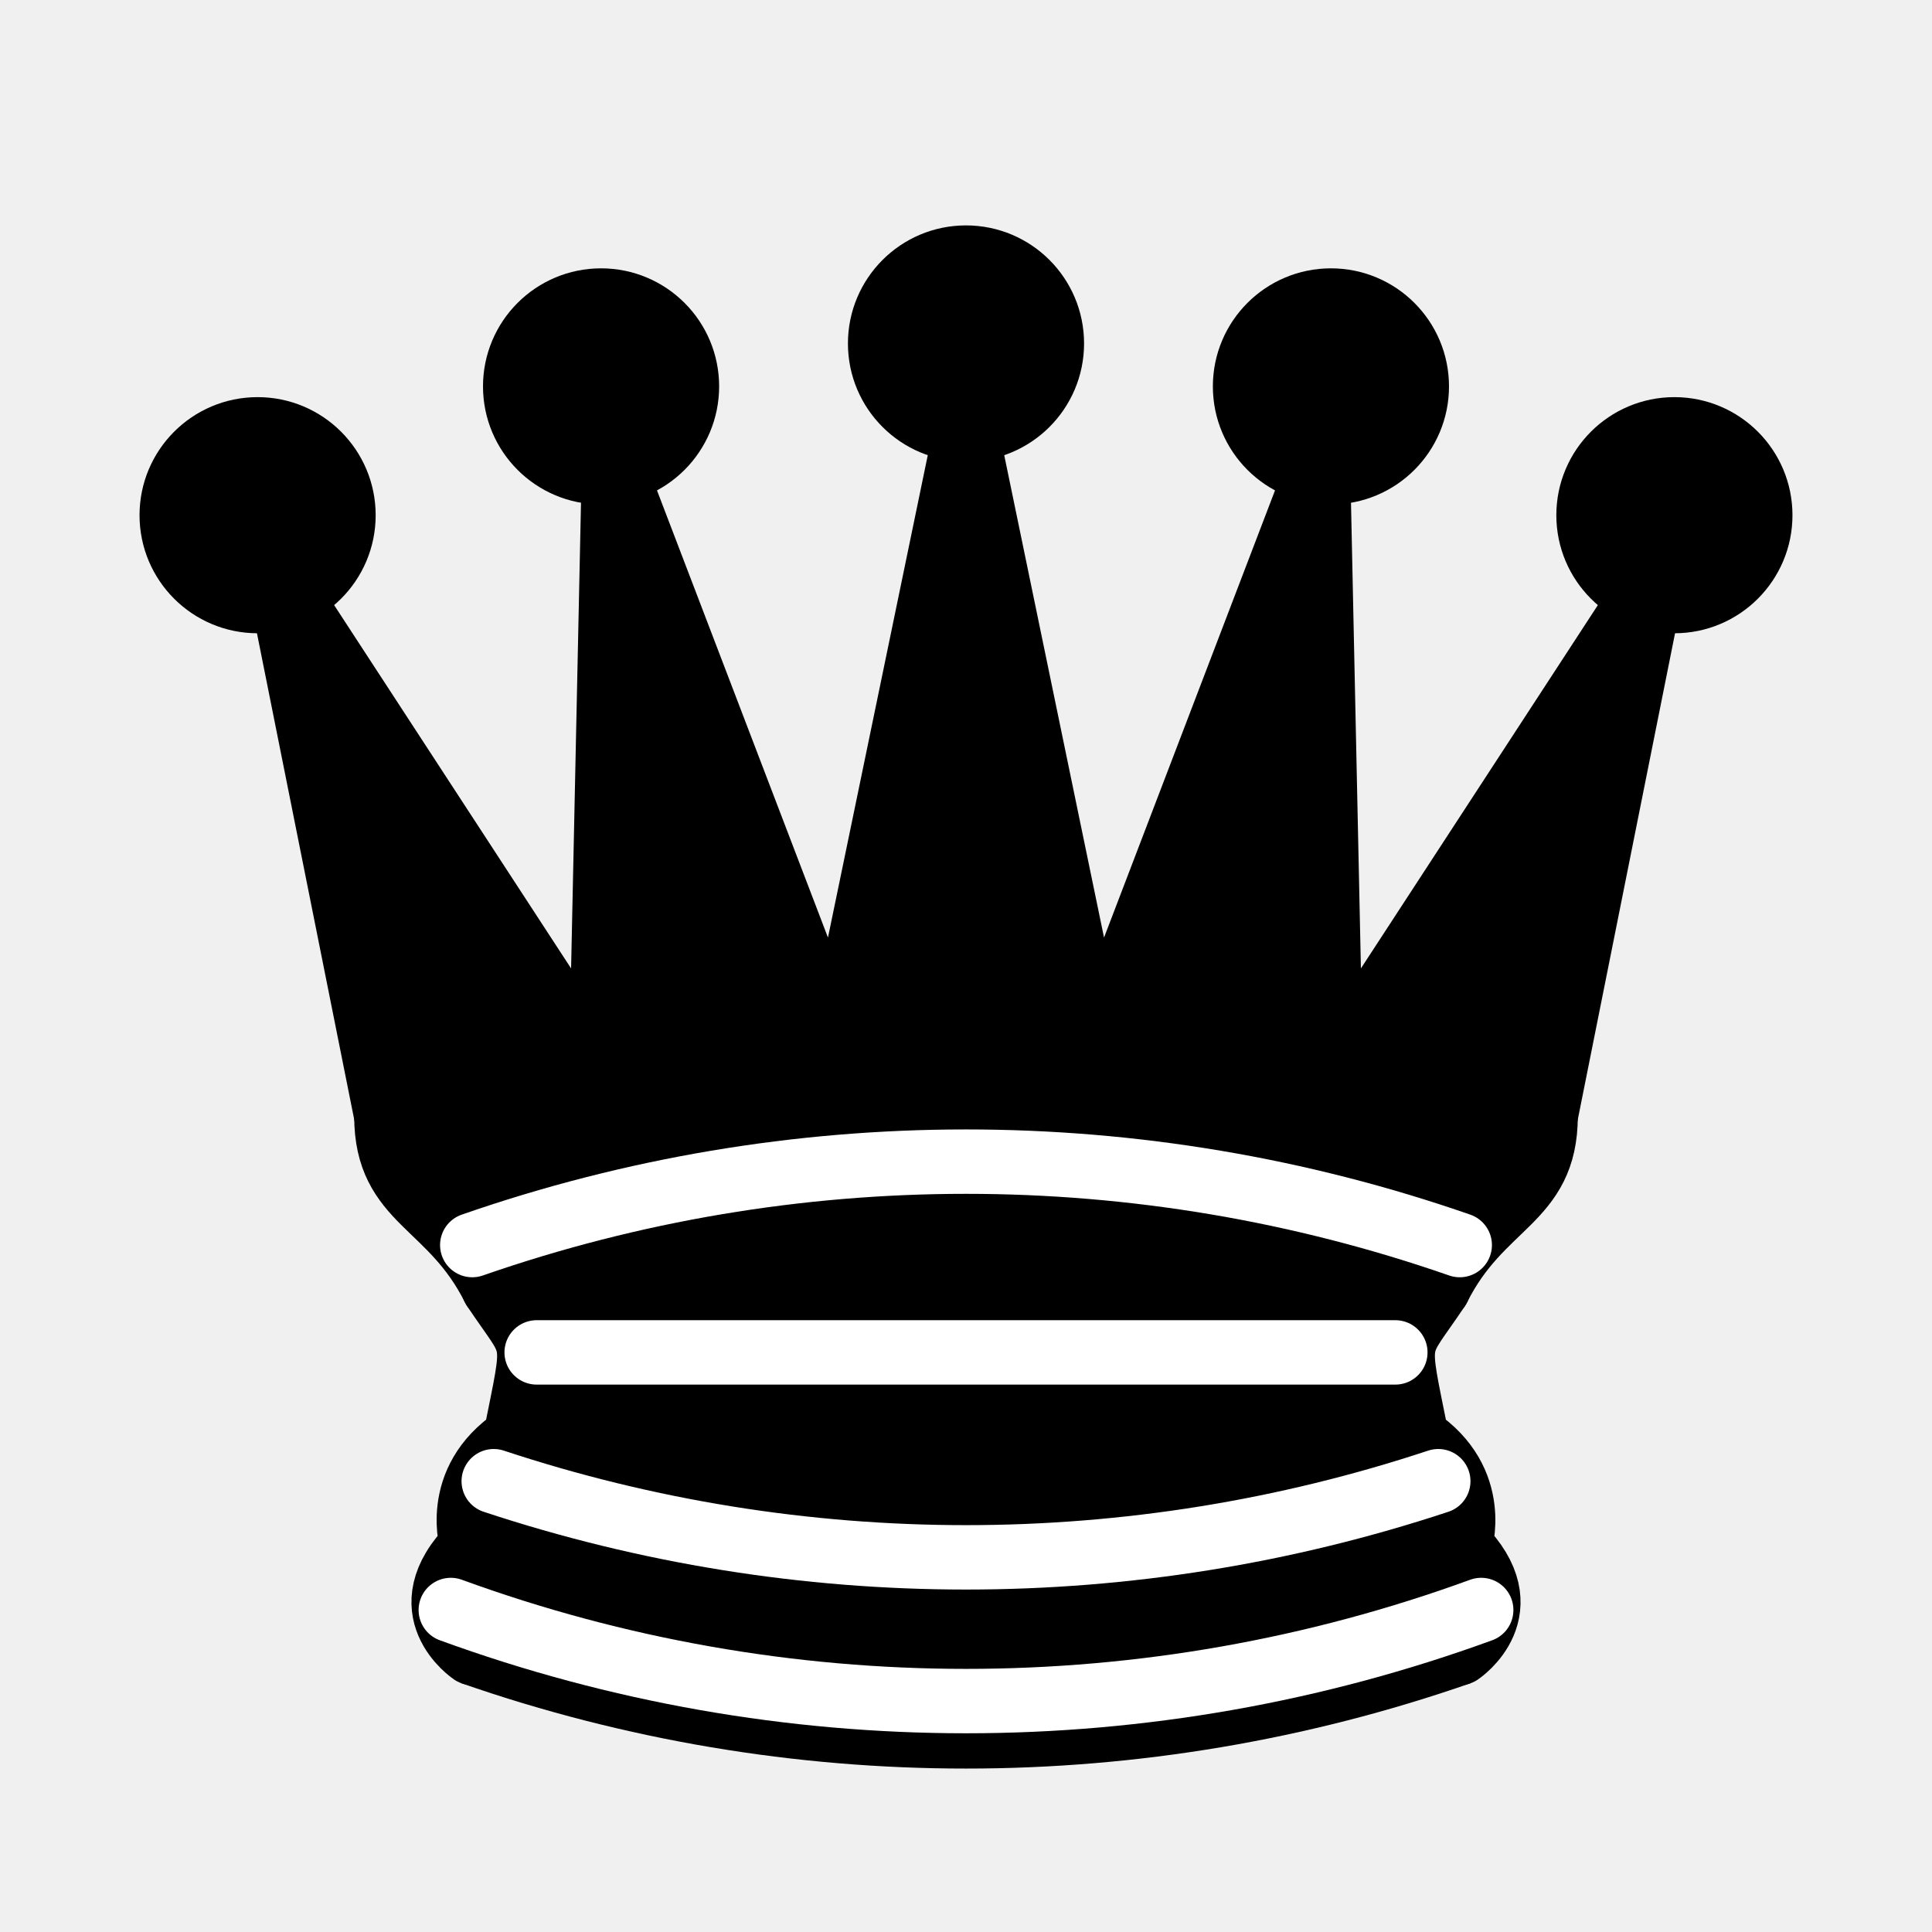
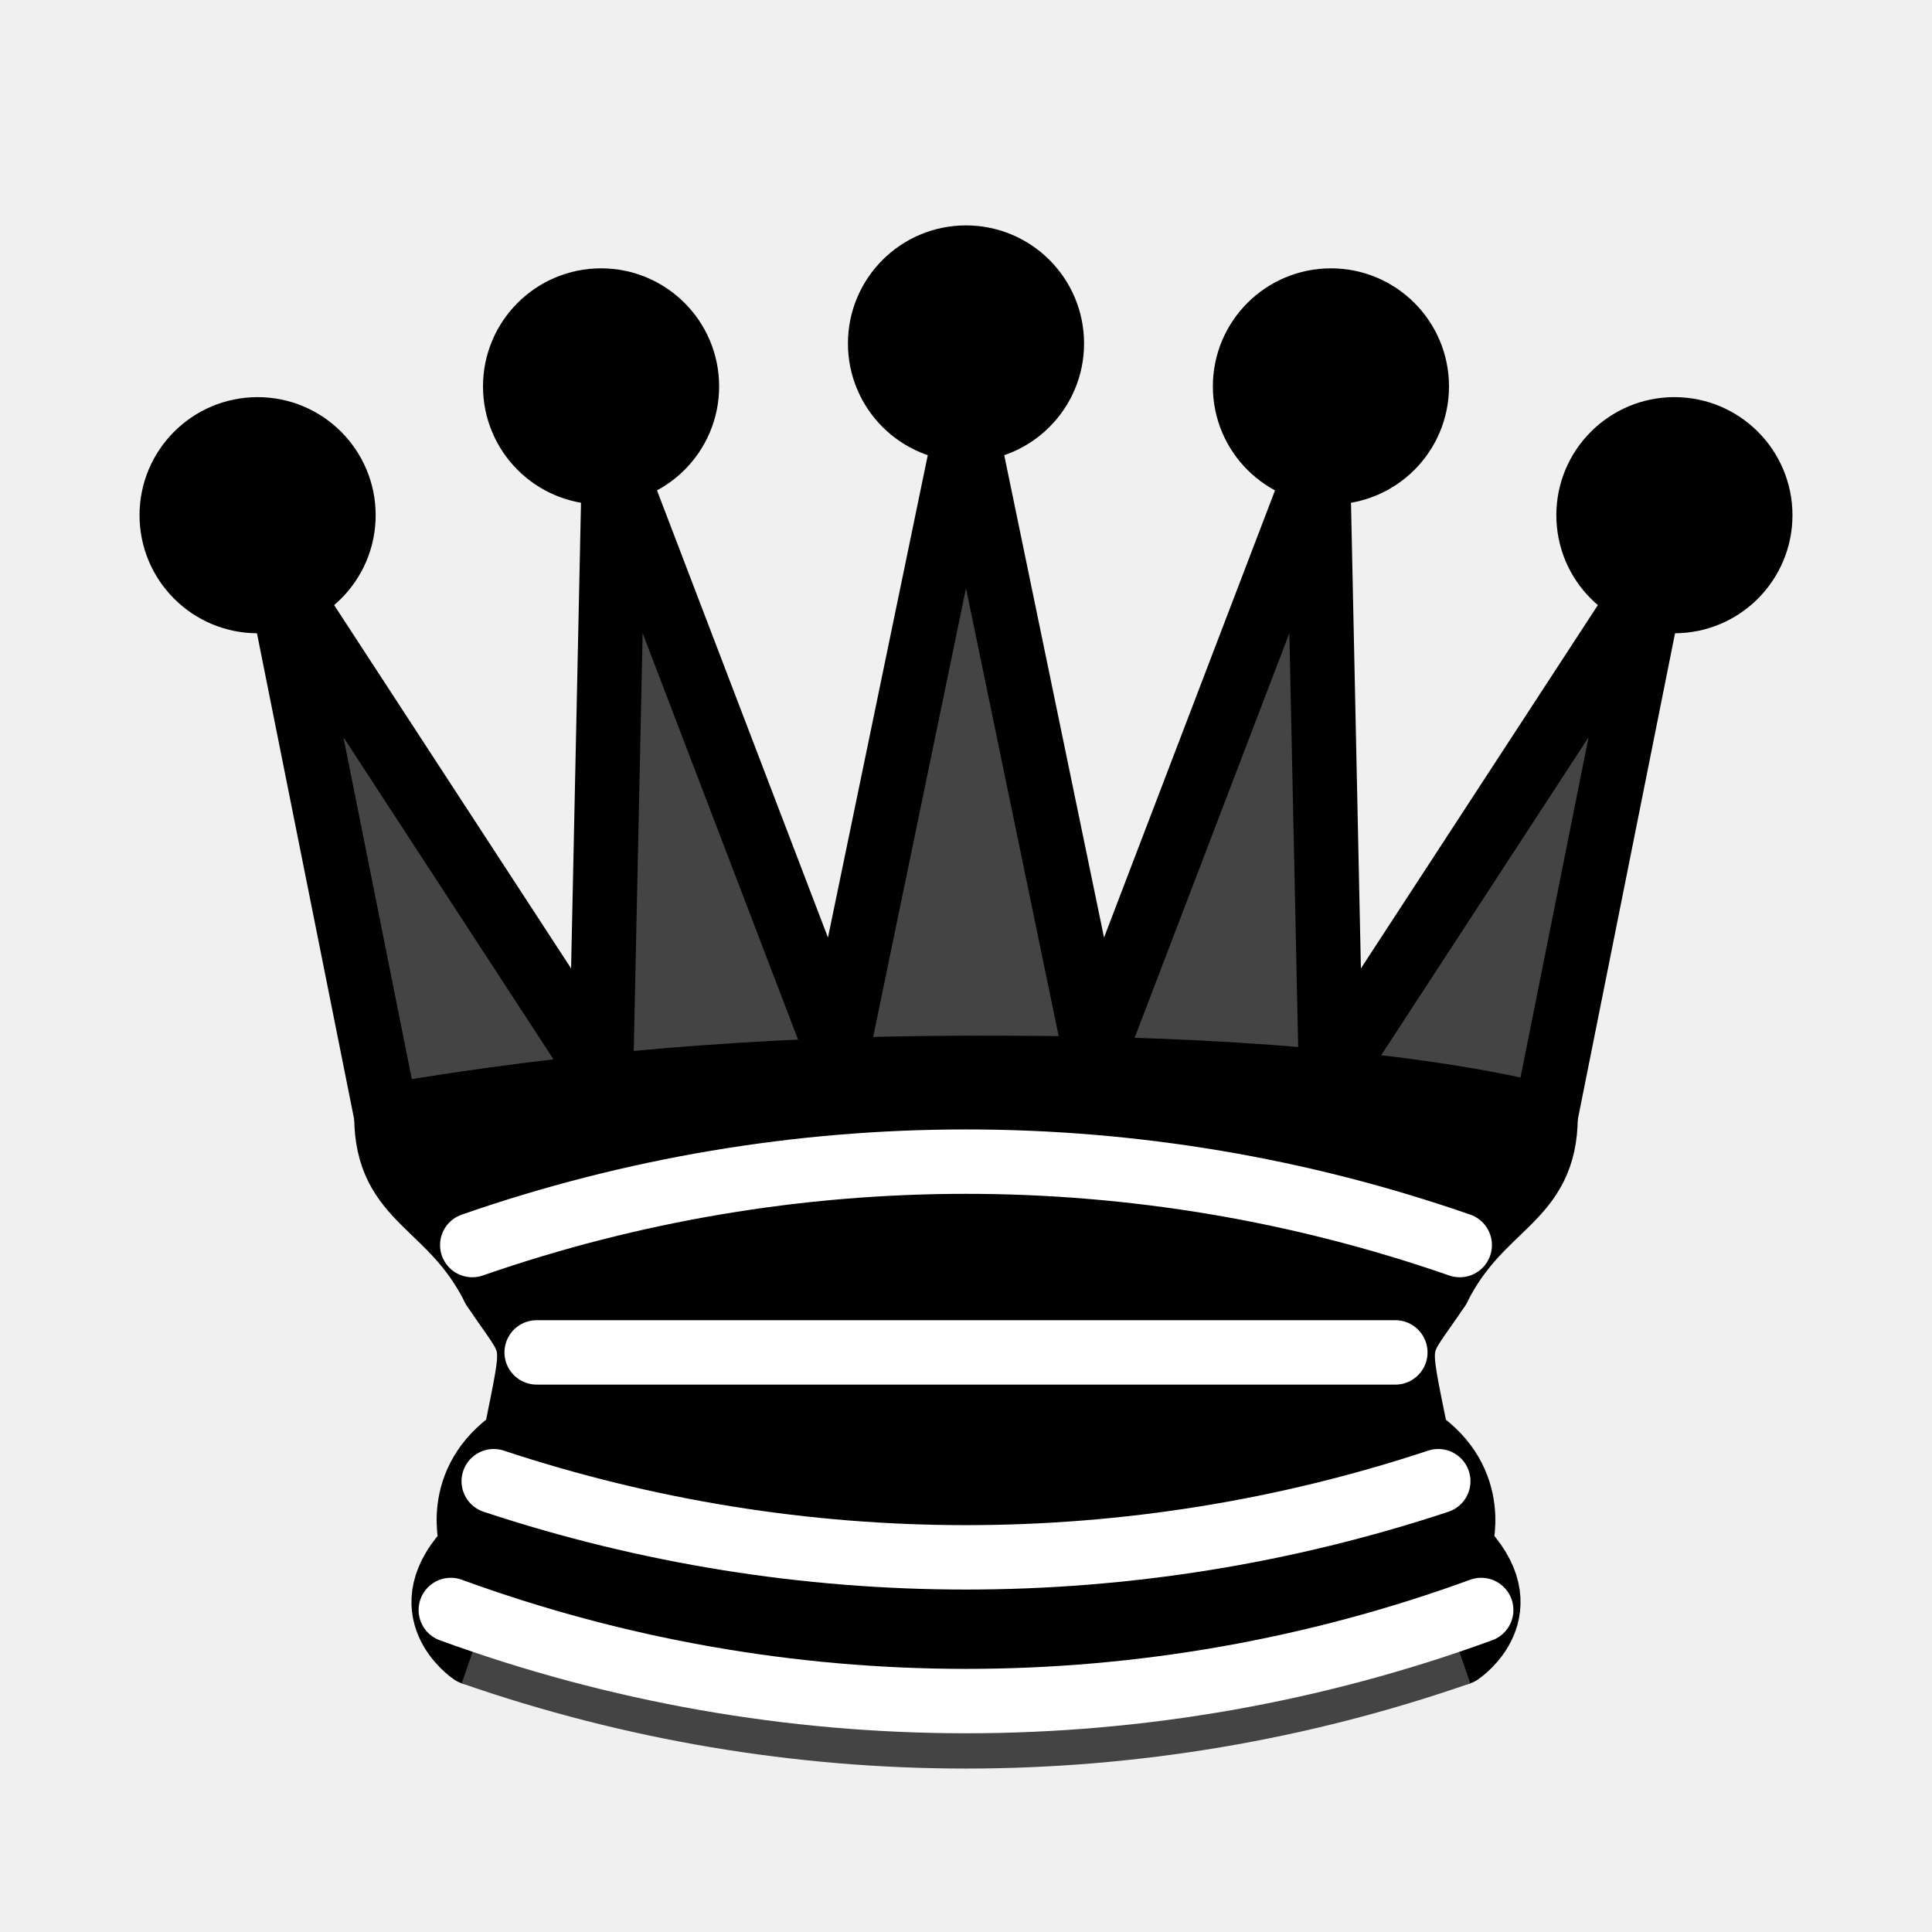
<svg xmlns="http://www.w3.org/2000/svg" version="1.1" width="45" height="45">
  <g style="fill:#000000;stroke:#000000;stroke-width:1.5; stroke-linecap:round;stroke-linejoin:round">
-     <path d="M 9,26 C 17.5,24.5 30,24.5 36,26 L 38.5,13.5 L 31,25 L 30.7,10.9 L 25.5,24.5 L 22.5,10 L 19.5,24.5 L 14.3,10.9 L 14,25 L 6.5,13.5 L 9,26 z" style="stroke-linecap:butt;fill:#000000" />
+     <path d="M 9,26 C 17.5,24.5 30,24.5 36,26 L 38.5,13.5 L 31,25 L 30.7,10.9 L 25.5,24.5 L 22.5,10 L 19.5,24.5 L 14.3,10.9 L 14,25 L 6.5,13.5 L 9,26 z" style="stroke-linecap:butt;fill:#444" />
    <path d="m 9,26 c 0,2 1.5,2 2.5,4 1,1.5 1,1 0.5,3.5 -1.5,1 -1,2.5 -1,2.5 -1.5,1.5 0,2.5 0,2.5 6.5,1 16.5,1 23,0 0,0 1.5,-1 0,-2.5 0,0 0.5,-1.5 -1,-2.5 -0.5,-2.5 -0.5,-2 0.5,-3.5 1,-2 2.5,-2 2.5,-4 -8.5,-1.5 -18.5,-1.5 -27,0 z" />
    <path d="M 11.5,30 C 15,29 30,29 33.5,30" />
    <path d="m 12,33.5 c 6,-1 15,-1 21,0" />
    <circle cx="6" cy="12" r="2" />
    <circle cx="14" cy="9" r="2" />
    <circle cx="22.5" cy="8" r="2" />
    <circle cx="31" cy="9" r="2" />
    <circle cx="39" cy="12" r="2" />
-     <path d="M 11,38.5 A 35,35 1 0 0 34,38.5" style="fill:none; stroke:#000000;stroke-linecap:butt;" />
+     <path d="M 11,38.5 A 35,35 1 0 0 34,38.5" style="fill:none; stroke:#444;stroke-linecap:butt;" />
    <g style="fill:none; stroke:#ffffff;">
      <path d="M 11,29 A 35,35 1 0 1 34,29" />
      <path d="M 12.5,31.5 L 32.5,31.5" />
      <path d="M 11.5,34.5 A 35,35 1 0 0 33.5,34.5" />
      <path d="M 10.5,37.5 A 35,35 1 0 0 34.5,37.5" />
    </g>
  </g>
</svg>
